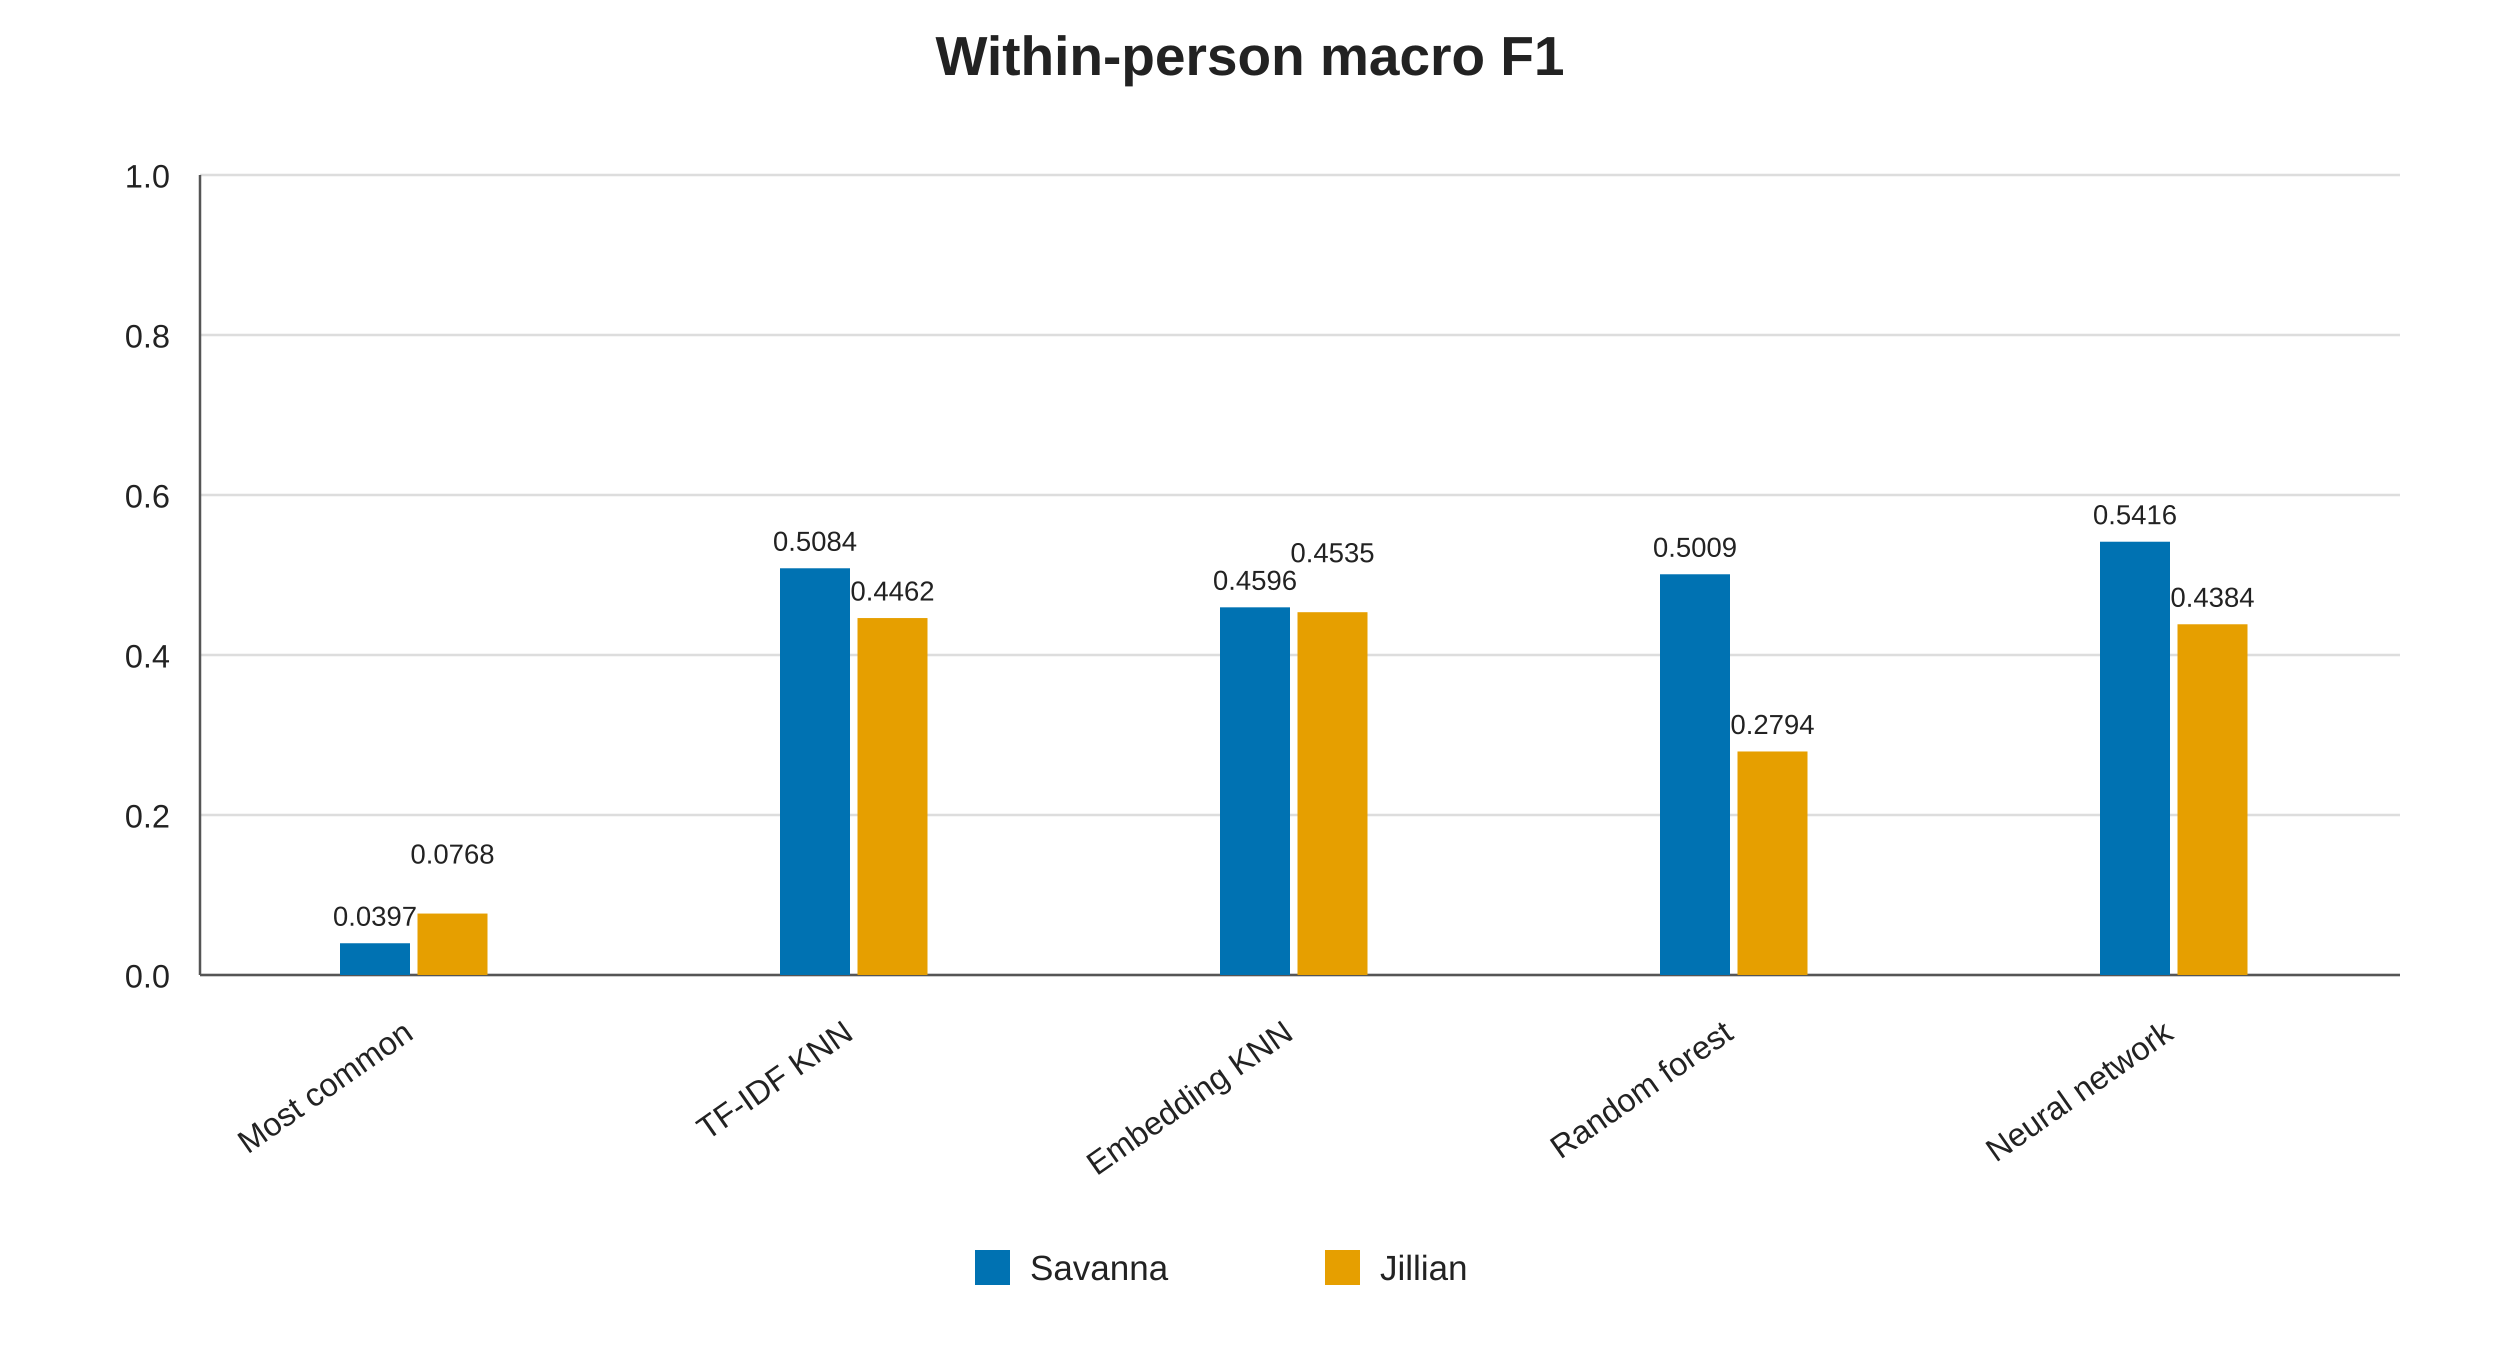
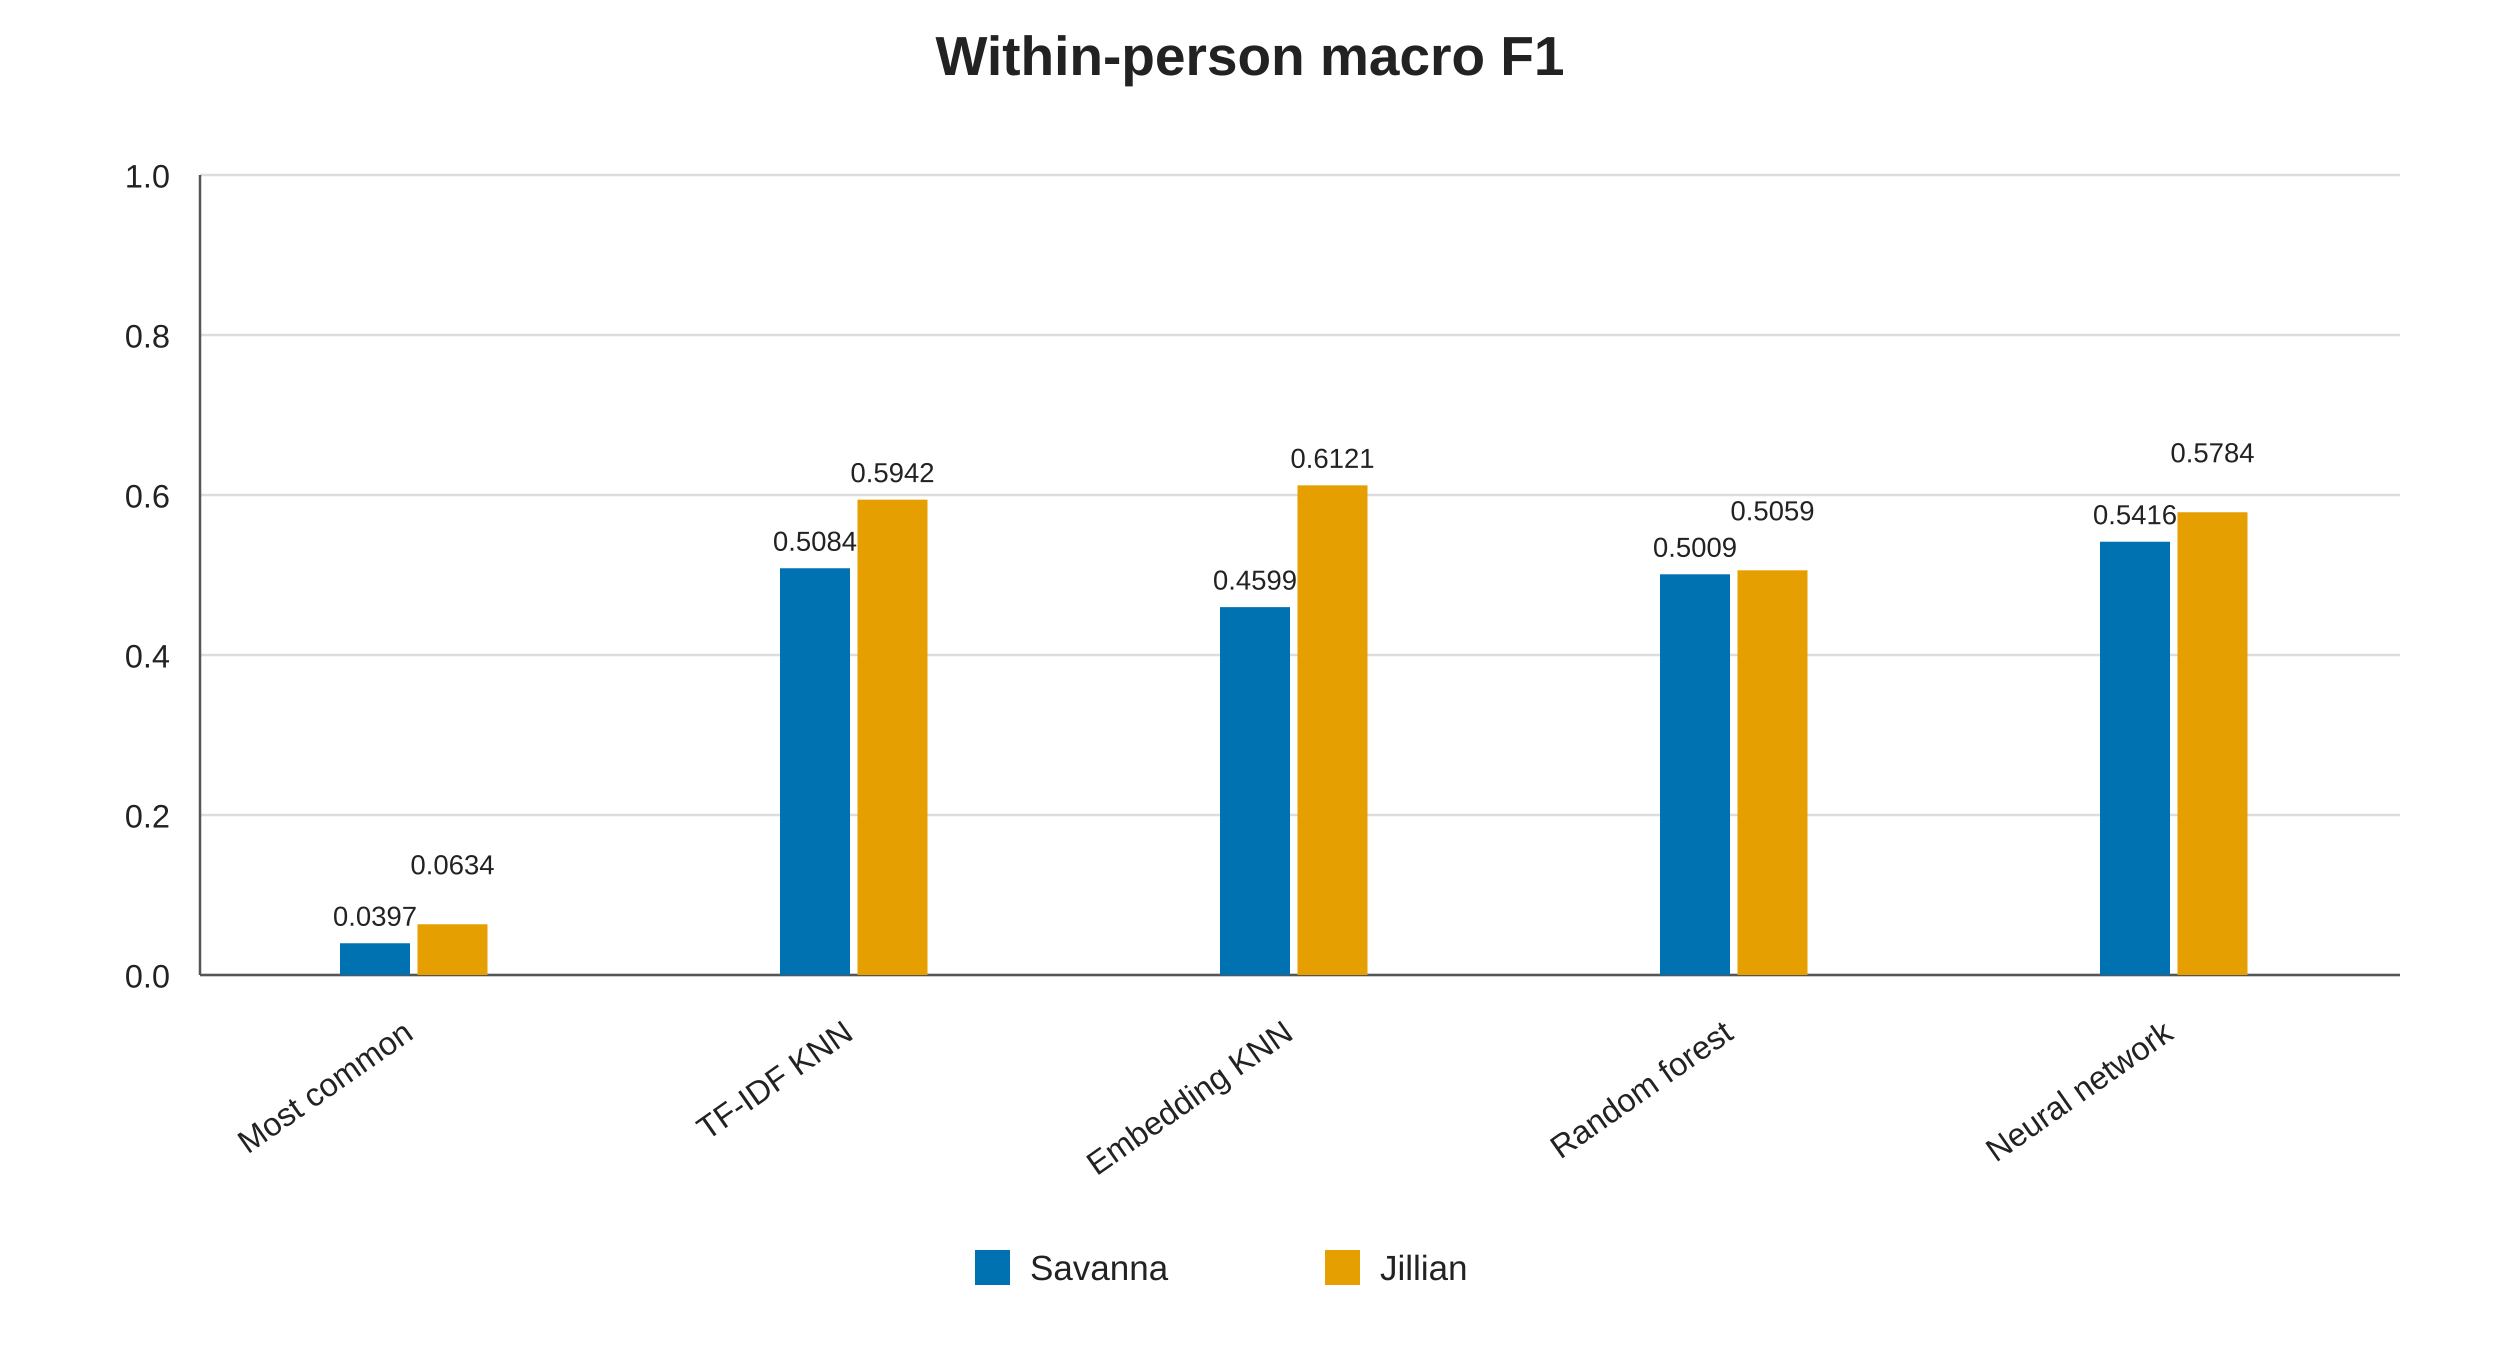
<svg xmlns="http://www.w3.org/2000/svg" width="1000" height="540" viewBox="0 0 1000 540" role="img" aria-label="Within-person macro F1">
  <rect width="1000" height="540" fill="white" />
  <g font-family="Arial,sans-serif" fill="#222">
    <text x="500" y="30" font-size="22" text-anchor="middle" font-weight="bold">Within-person macro F1</text>
    <line x1="80" y1="390" x2="960" y2="390" stroke="#ddd" />
    <text x="68" y="395" font-size="13" text-anchor="end">0.0</text>
    <line x1="80" y1="326" x2="960" y2="326" stroke="#ddd" />
    <text x="68" y="331" font-size="13" text-anchor="end">0.2</text>
    <line x1="80" y1="262" x2="960" y2="262" stroke="#ddd" />
    <text x="68" y="267" font-size="13" text-anchor="end">0.4</text>
    <line x1="80" y1="198" x2="960" y2="198" stroke="#ddd" />
    <text x="68" y="203" font-size="13" text-anchor="end">0.6</text>
    <line x1="80" y1="134" x2="960" y2="134" stroke="#ddd" />
    <text x="68" y="139" font-size="13" text-anchor="end">0.8</text>
    <line x1="80" y1="70" x2="960" y2="70" stroke="#ddd" />
    <text x="68" y="75" font-size="13" text-anchor="end">1.0</text>
    <line x1="80" y1="70" x2="80" y2="390" stroke="#555" />
    <line x1="80" y1="390" x2="960" y2="390" stroke="#555" />
    <rect x="136" y="377.30" width="28" height="12.70" fill="#0072B2" />
    <text x="150" y="370.30" font-size="11" text-anchor="middle">0.0397</text>
-     <rect x="167" y="365.42" width="28" height="24.58" fill="#E69F00" />
-     <text x="181" y="345.42" font-size="11" text-anchor="middle">0.0768</text>
+     <rect x="167" y="369.71" width="28" height="20.29" fill="#E69F00" />
+     <text x="181" y="349.71" font-size="11" text-anchor="middle">0.0634</text>
    <text x="166" y="415" font-size="13" transform="rotate(-35 166 415)" text-anchor="end">Most common</text>
-     <rect x="312" y="227.31" width="28" height="162.69" fill="#0072B2" />
-     <text x="326" y="220.31" font-size="11" text-anchor="middle">0.5084</text>
-     <rect x="343" y="247.22" width="28" height="142.78" fill="#E69F00" />
-     <text x="357" y="240.22" font-size="11" text-anchor="middle">0.4462</text>
+     <rect x="312" y="227.30" width="28" height="162.70" fill="#0072B2" />
+     <text x="326" y="220.30" font-size="11" text-anchor="middle">0.5084</text>
+     <rect x="343" y="199.86" width="28" height="190.14" fill="#E69F00" />
+     <text x="357" y="192.86" font-size="11" text-anchor="middle">0.5942</text>
    <text x="342" y="415" font-size="13" transform="rotate(-35 342 415)" text-anchor="end">TF-IDF KNN</text>
-     <rect x="488" y="242.93" width="28" height="147.07" fill="#0072B2" />
-     <text x="502" y="235.93" font-size="11" text-anchor="middle">0.4596</text>
-     <rect x="519" y="244.88" width="28" height="145.12" fill="#E69F00" />
-     <text x="533" y="224.88" font-size="11" text-anchor="middle">0.4535</text>
+     <rect x="488" y="242.85" width="28" height="147.15" fill="#0072B2" />
+     <text x="502" y="235.85" font-size="11" text-anchor="middle">0.4599</text>
+     <rect x="519" y="194.14" width="28" height="195.86" fill="#E69F00" />
+     <text x="533" y="187.14" font-size="11" text-anchor="middle">0.6121</text>
    <text x="518" y="415" font-size="13" transform="rotate(-35 518 415)" text-anchor="end">Embedding KNN</text>
-     <rect x="664" y="229.71" width="28" height="160.29" fill="#0072B2" />
-     <text x="678" y="222.71" font-size="11" text-anchor="middle">0.5009</text>
-     <rect x="695" y="300.59" width="28" height="89.41" fill="#E69F00" />
-     <text x="709" y="293.59" font-size="11" text-anchor="middle">0.2794</text>
+     <rect x="664" y="229.72" width="28" height="160.28" fill="#0072B2" />
+     <text x="678" y="222.72" font-size="11" text-anchor="middle">0.5009</text>
+     <rect x="695" y="228.12" width="28" height="161.88" fill="#E69F00" />
+     <text x="709" y="208.12" font-size="11" text-anchor="middle">0.5059</text>
    <text x="694" y="415" font-size="13" transform="rotate(-35 694 415)" text-anchor="end">Random forest</text>
    <rect x="840" y="216.69" width="28" height="173.31" fill="#0072B2" />
    <text x="854" y="209.69" font-size="11" text-anchor="middle">0.5416</text>
-     <rect x="871" y="249.71" width="28" height="140.29" fill="#E69F00" />
-     <text x="885" y="242.71" font-size="11" text-anchor="middle">0.4384</text>
+     <rect x="871" y="204.90" width="28" height="185.10" fill="#E69F00" />
+     <text x="885" y="184.90" font-size="11" text-anchor="middle">0.5784</text>
    <text x="870" y="415" font-size="13" transform="rotate(-35 870 415)" text-anchor="end">Neural network</text>
    <rect x="390" y="500" width="14" height="14" fill="#0072B2" />
    <text x="412" y="512" font-size="14">Savanna</text>
    <rect x="530" y="500" width="14" height="14" fill="#E69F00" />
    <text x="552" y="512" font-size="14">Jillian</text>
  </g>
</svg>
